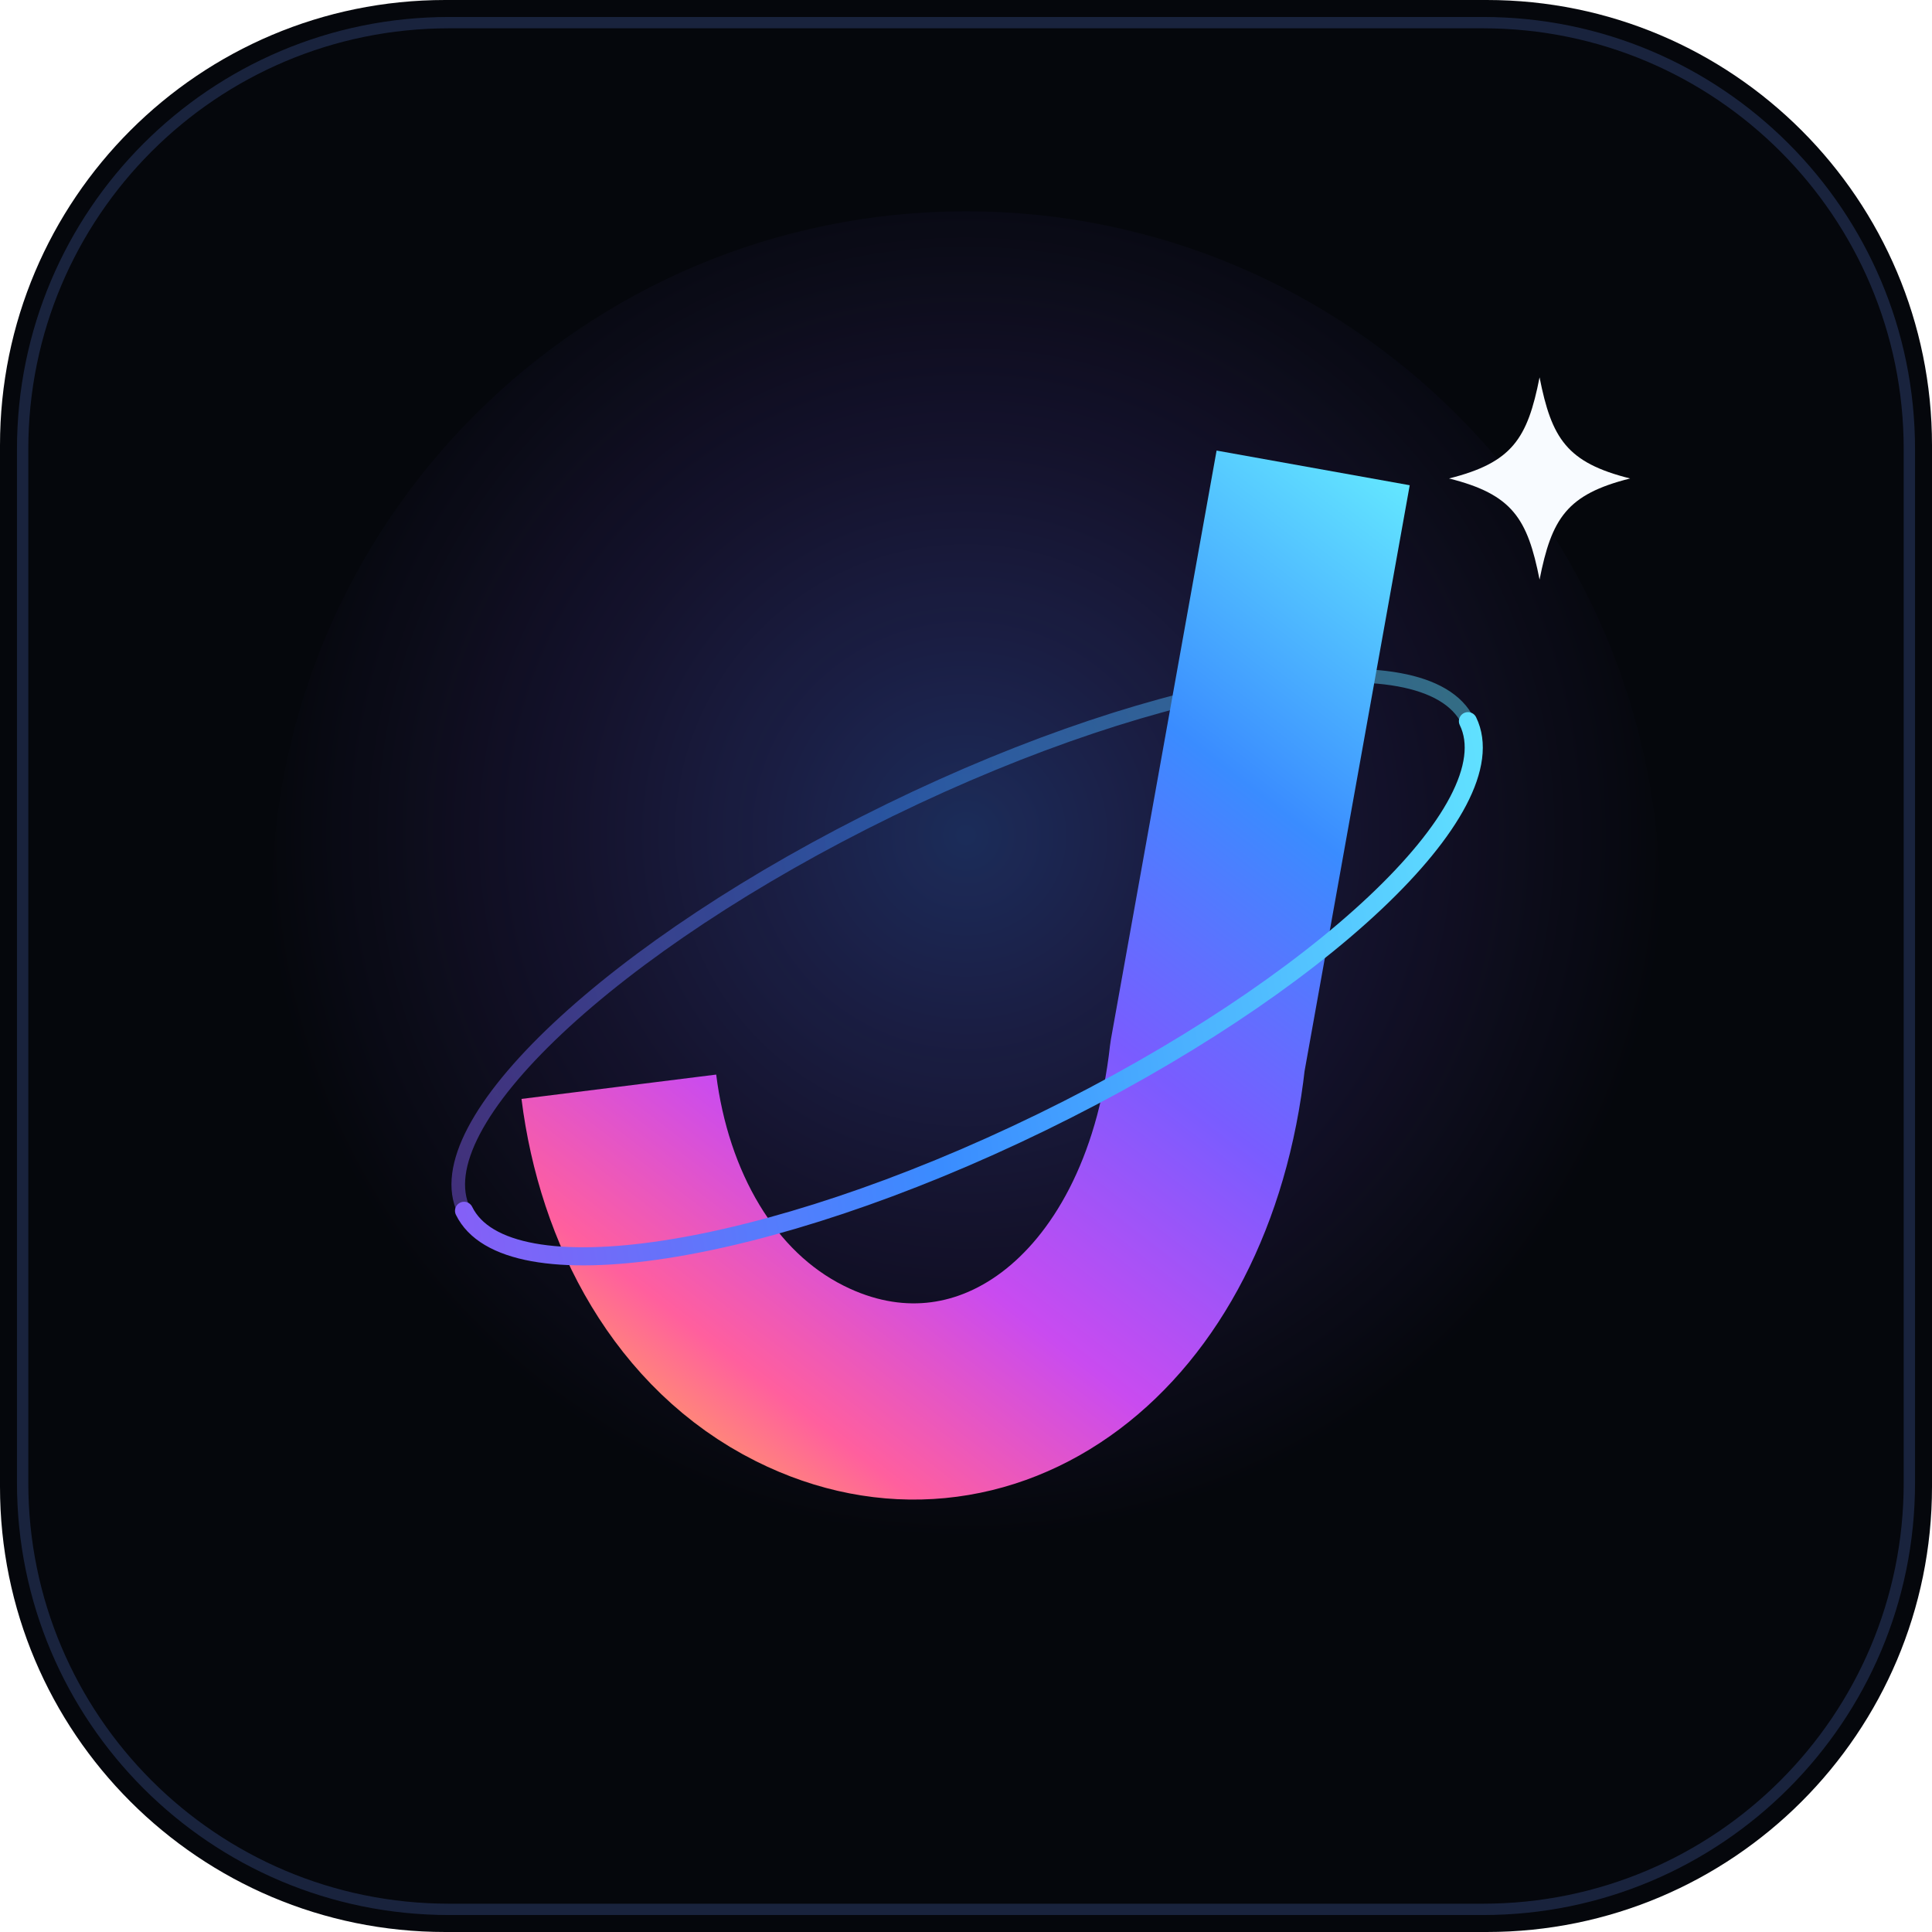
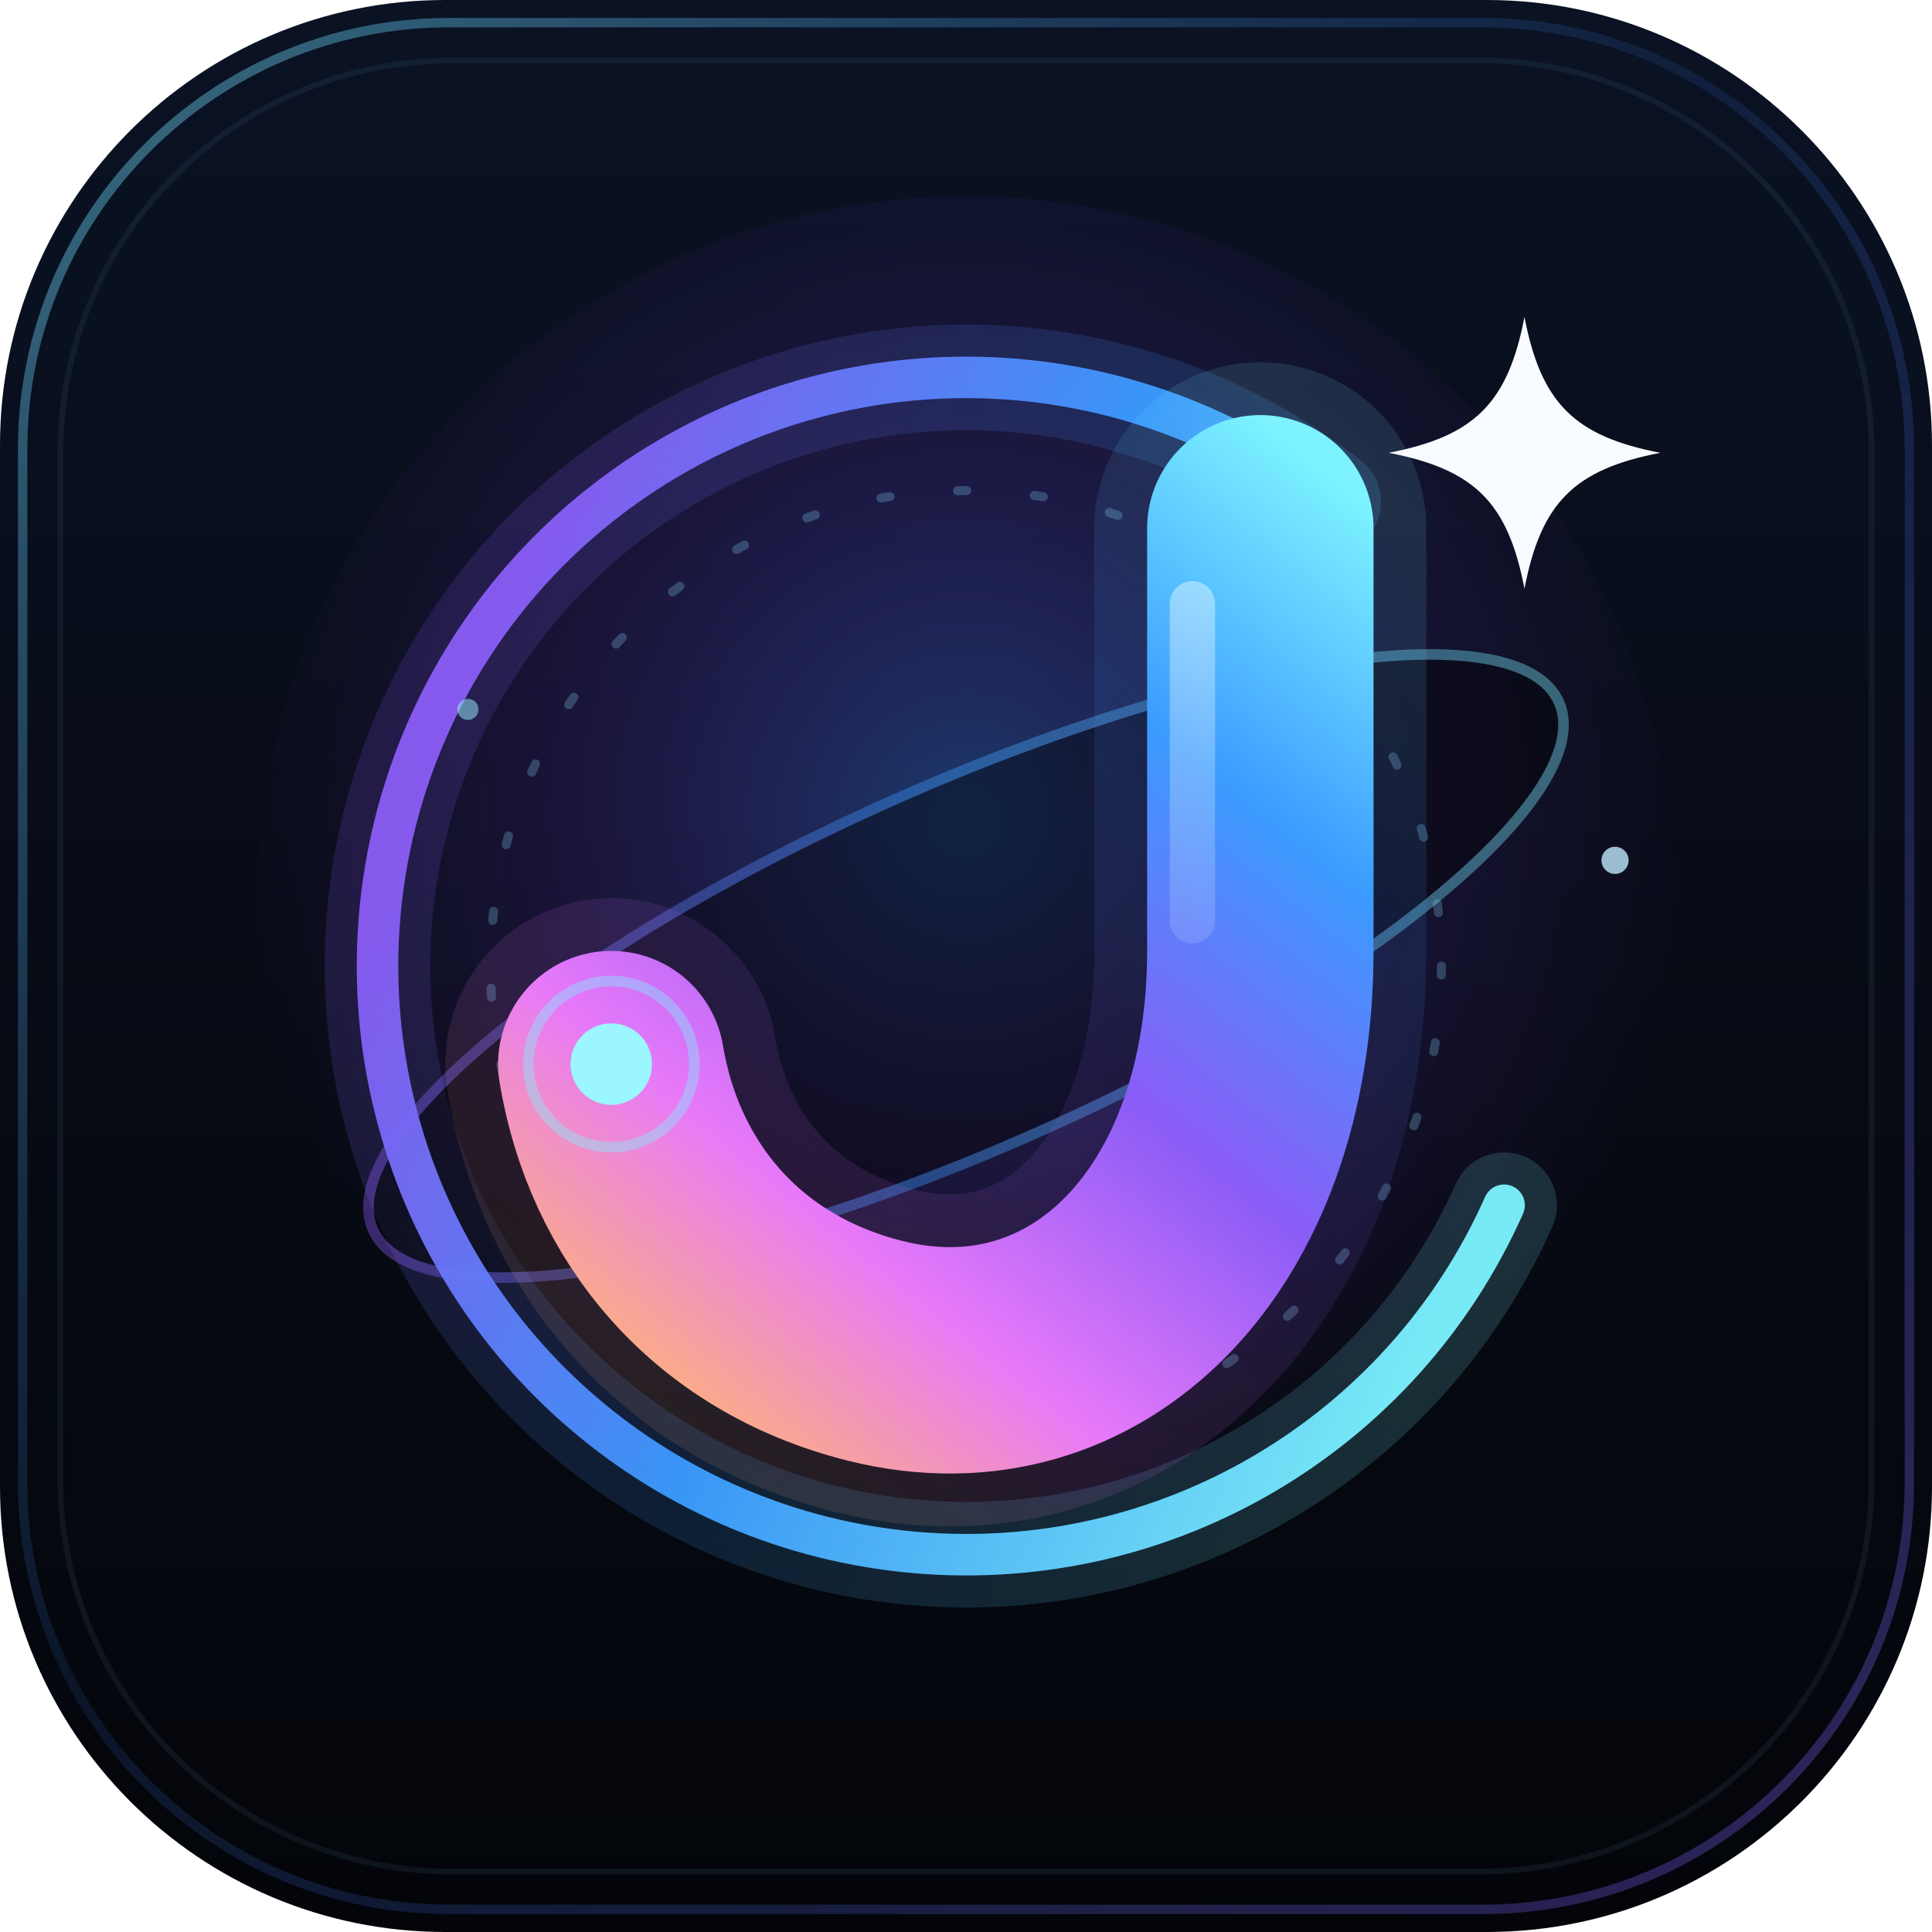
<svg xmlns="http://www.w3.org/2000/svg" viewBox="0 0 512 512" width="512" height="512">
  <defs>
-     <linearGradient id="ribbon" x1="150" y1="30" x2="50" y2="160" gradientUnits="userSpaceOnUse">
-       <stop offset="0%" stop-color="#63E6FF" />
-       <stop offset="27%" stop-color="#3A8CFF" />
-       <stop offset="50%" stop-color="#7A5CFF" />
-       <stop offset="72%" stop-color="#C94BF0" />
-       <stop offset="89%" stop-color="#FF5F9E" />
-       <stop offset="100%" stop-color="#FFA45E" />
+     <linearGradient id="ribbon" x1="150" y1="36" x2="52" y2="158" gradientUnits="userSpaceOnUse">
+       <stop offset="0%" stop-color="#7DF3FF" />
+       <stop offset="26%" stop-color="#3B9BFF" />
+       <stop offset="52%" stop-color="#8B5CF6" />
+       <stop offset="76%" stop-color="#E879F9" />
+       <stop offset="100%" stop-color="#FFB86B" />
    </linearGradient>
-     <linearGradient id="ring" x1="26" y1="78" x2="174" y2="122" gradientUnits="userSpaceOnUse">
+     <linearGradient id="ring" x1="30" y1="70" x2="170" y2="130" gradientUnits="userSpaceOnUse">
      <stop offset="0%" stop-color="#8B5CF6" />
-       <stop offset="45%" stop-color="#3A8CFF" />
-       <stop offset="100%" stop-color="#63E6FF" />
+       <stop offset="45%" stop-color="#3B9BFF" />
+       <stop offset="100%" stop-color="#7DF3FF" />
    </linearGradient>
-     <radialGradient id="bloom" cx="50%" cy="45%" r="50%">
-       <stop offset="0%" stop-color="#4A7BFF" stop-opacity="0.32" />
-       <stop offset="60%" stop-color="#7A5CFF" stop-opacity="0.12" />
-       <stop offset="100%" stop-color="#7A5CFF" stop-opacity="0" />
+     <linearGradient id="gloss" x1="0" y1="42" x2="0" y2="120" gradientUnits="userSpaceOnUse">
+       <stop offset="0%" stop-color="#FFFFFF" stop-opacity="0.55" />
+       <stop offset="100%" stop-color="#FFFFFF" stop-opacity="0" />
+     </linearGradient>
+     <radialGradient id="bloom" cx="50%" cy="44%" r="52%">
+       <stop offset="0%" stop-color="#3B82F6" stop-opacity="0.38" />
+       <stop offset="58%" stop-color="#7C3AED" stop-opacity="0.14" />
+       <stop offset="100%" stop-color="#7C3AED" stop-opacity="0" />
    </radialGradient>
+     <linearGradient id="tile" x1="0" y1="0" x2="0" y2="512" gradientUnits="userSpaceOnUse">
+       <stop offset="0%" stop-color="#0A1224" />
+       <stop offset="55%" stop-color="#070B14" />
+       <stop offset="100%" stop-color="#03050A" />
+     </linearGradient>
+     <linearGradient id="rim" x1="0" y1="0" x2="512" y2="512" gradientUnits="userSpaceOnUse">
+       <stop offset="0%" stop-color="#7DF3FF" stop-opacity="0.45" />
+       <stop offset="45%" stop-color="#3B82F6" stop-opacity="0.12" />
+       <stop offset="100%" stop-color="#8B5CF6" stop-opacity="0.35" />
+     </linearGradient>
  </defs>
-   <rect width="512" height="512" rx="118" fill="#05070c" />
-   <rect x="6" y="6" width="500" height="500" rx="113" fill="none" stroke="#2A3A66" stroke-opacity="0.55" stroke-width="3" />
+   <rect width="512" height="512" rx="118" fill="url(#tile)" />
+   <rect x="6" y="6" width="500" height="500" rx="113" fill="none" stroke="url(#rim)" stroke-width="2.5" />
+   <rect x="16" y="16" width="480" height="480" rx="104" fill="none" stroke="#9AD8FF" stroke-opacity="0.07" stroke-width="1.5" />
  <g transform="translate(56 56) scale(2)">
-     <circle cx="100" cy="92" r="92" fill="url(#bloom)" />
-     <ellipse cx="100" cy="100" rx="74" ry="23" transform="rotate(-26 100 100)" fill="none" stroke="url(#ring)" stroke-width="1.8" opacity="0.45" />
-     <path d="M146 34L132 112C128 148 102 166 78 154C64 147 56 132 54 116" fill="none" stroke="url(#ribbon)" stroke-width="26" stroke-linecap="butt" stroke-linejoin="round" />
-     <path d="M26 100a74 23 0 00148 0" transform="rotate(-26 100 100)" fill="none" stroke="url(#ring)" stroke-width="2.4" stroke-linecap="round" />
-     <path d="M176 22c1.6 8.1 3.6 11.3 12 13.4-8.4 2.1-10.4 5.3-12 13.4-1.6-8.1-3.6-11.3-12-13.4 8.4-2.1 10.4-5.3 12-13.4Z" fill="#F8FBFF" />
+     <circle cx="100" cy="92" r="94" fill="url(#bloom)" />
+     <path d="M171.3 131.7A78 78 0 1 1 148 38.5" fill="none" stroke="url(#ring)" stroke-width="14" stroke-linecap="round" opacity="0.16" />
+     <ellipse cx="100" cy="100" rx="86" ry="24" transform="rotate(-24 100 100)" stroke="url(#ring)" stroke-width="1.4" opacity="0.38" />
+     <path d="M171.3 131.7A78 78 0 1 1 148 38.5" fill="none" stroke="url(#ring)" stroke-width="5.5" stroke-linecap="round" opacity="0.95" />
+     <circle cx="100" cy="100" r="63" fill="none" stroke="#8BE0FF" stroke-width="1.2" stroke-linecap="round" stroke-dasharray="1.2 9" opacity="0.25" />
+     <path d="M139 42V98C139 135 116 158 88 151C68 146 56 131 53 113" fill="none" stroke="url(#ribbon)" stroke-width="44" stroke-linecap="round" stroke-linejoin="round" opacity="0.12" />
+     <path d="M139 42V98C139 135 116 158 88 151C68 146 56 131 53 113" fill="none" stroke="url(#ribbon)" stroke-width="30" stroke-linecap="round" stroke-linejoin="round" />
+     <path d="M130 52V94" fill="none" stroke="url(#gloss)" stroke-width="6" stroke-linecap="round" opacity="0.8" />
+     <circle cx="53" cy="113" r="5.4" fill="#9BF6FF" />
+     <circle cx="53" cy="113" r="11" fill="none" stroke="#7DF3FF" stroke-width="1.4" opacity="0.4" />
+     <path d="M174 14C176.2 25.4 180.6 29.8 192 32C180.6 34.2 176.2 38.6 174 50C171.8 38.6 167.4 34.2 156 32C167.4 29.8 171.8 25.4 174 14Z" fill="#F8FBFF" />
+     <circle cx="186" cy="86" r="1.8" fill="#BFE9FF" opacity="0.8" />
+     <circle cx="34" cy="66" r="1.4" fill="#9BF6FF" opacity="0.5" />
  </g>
</svg>
